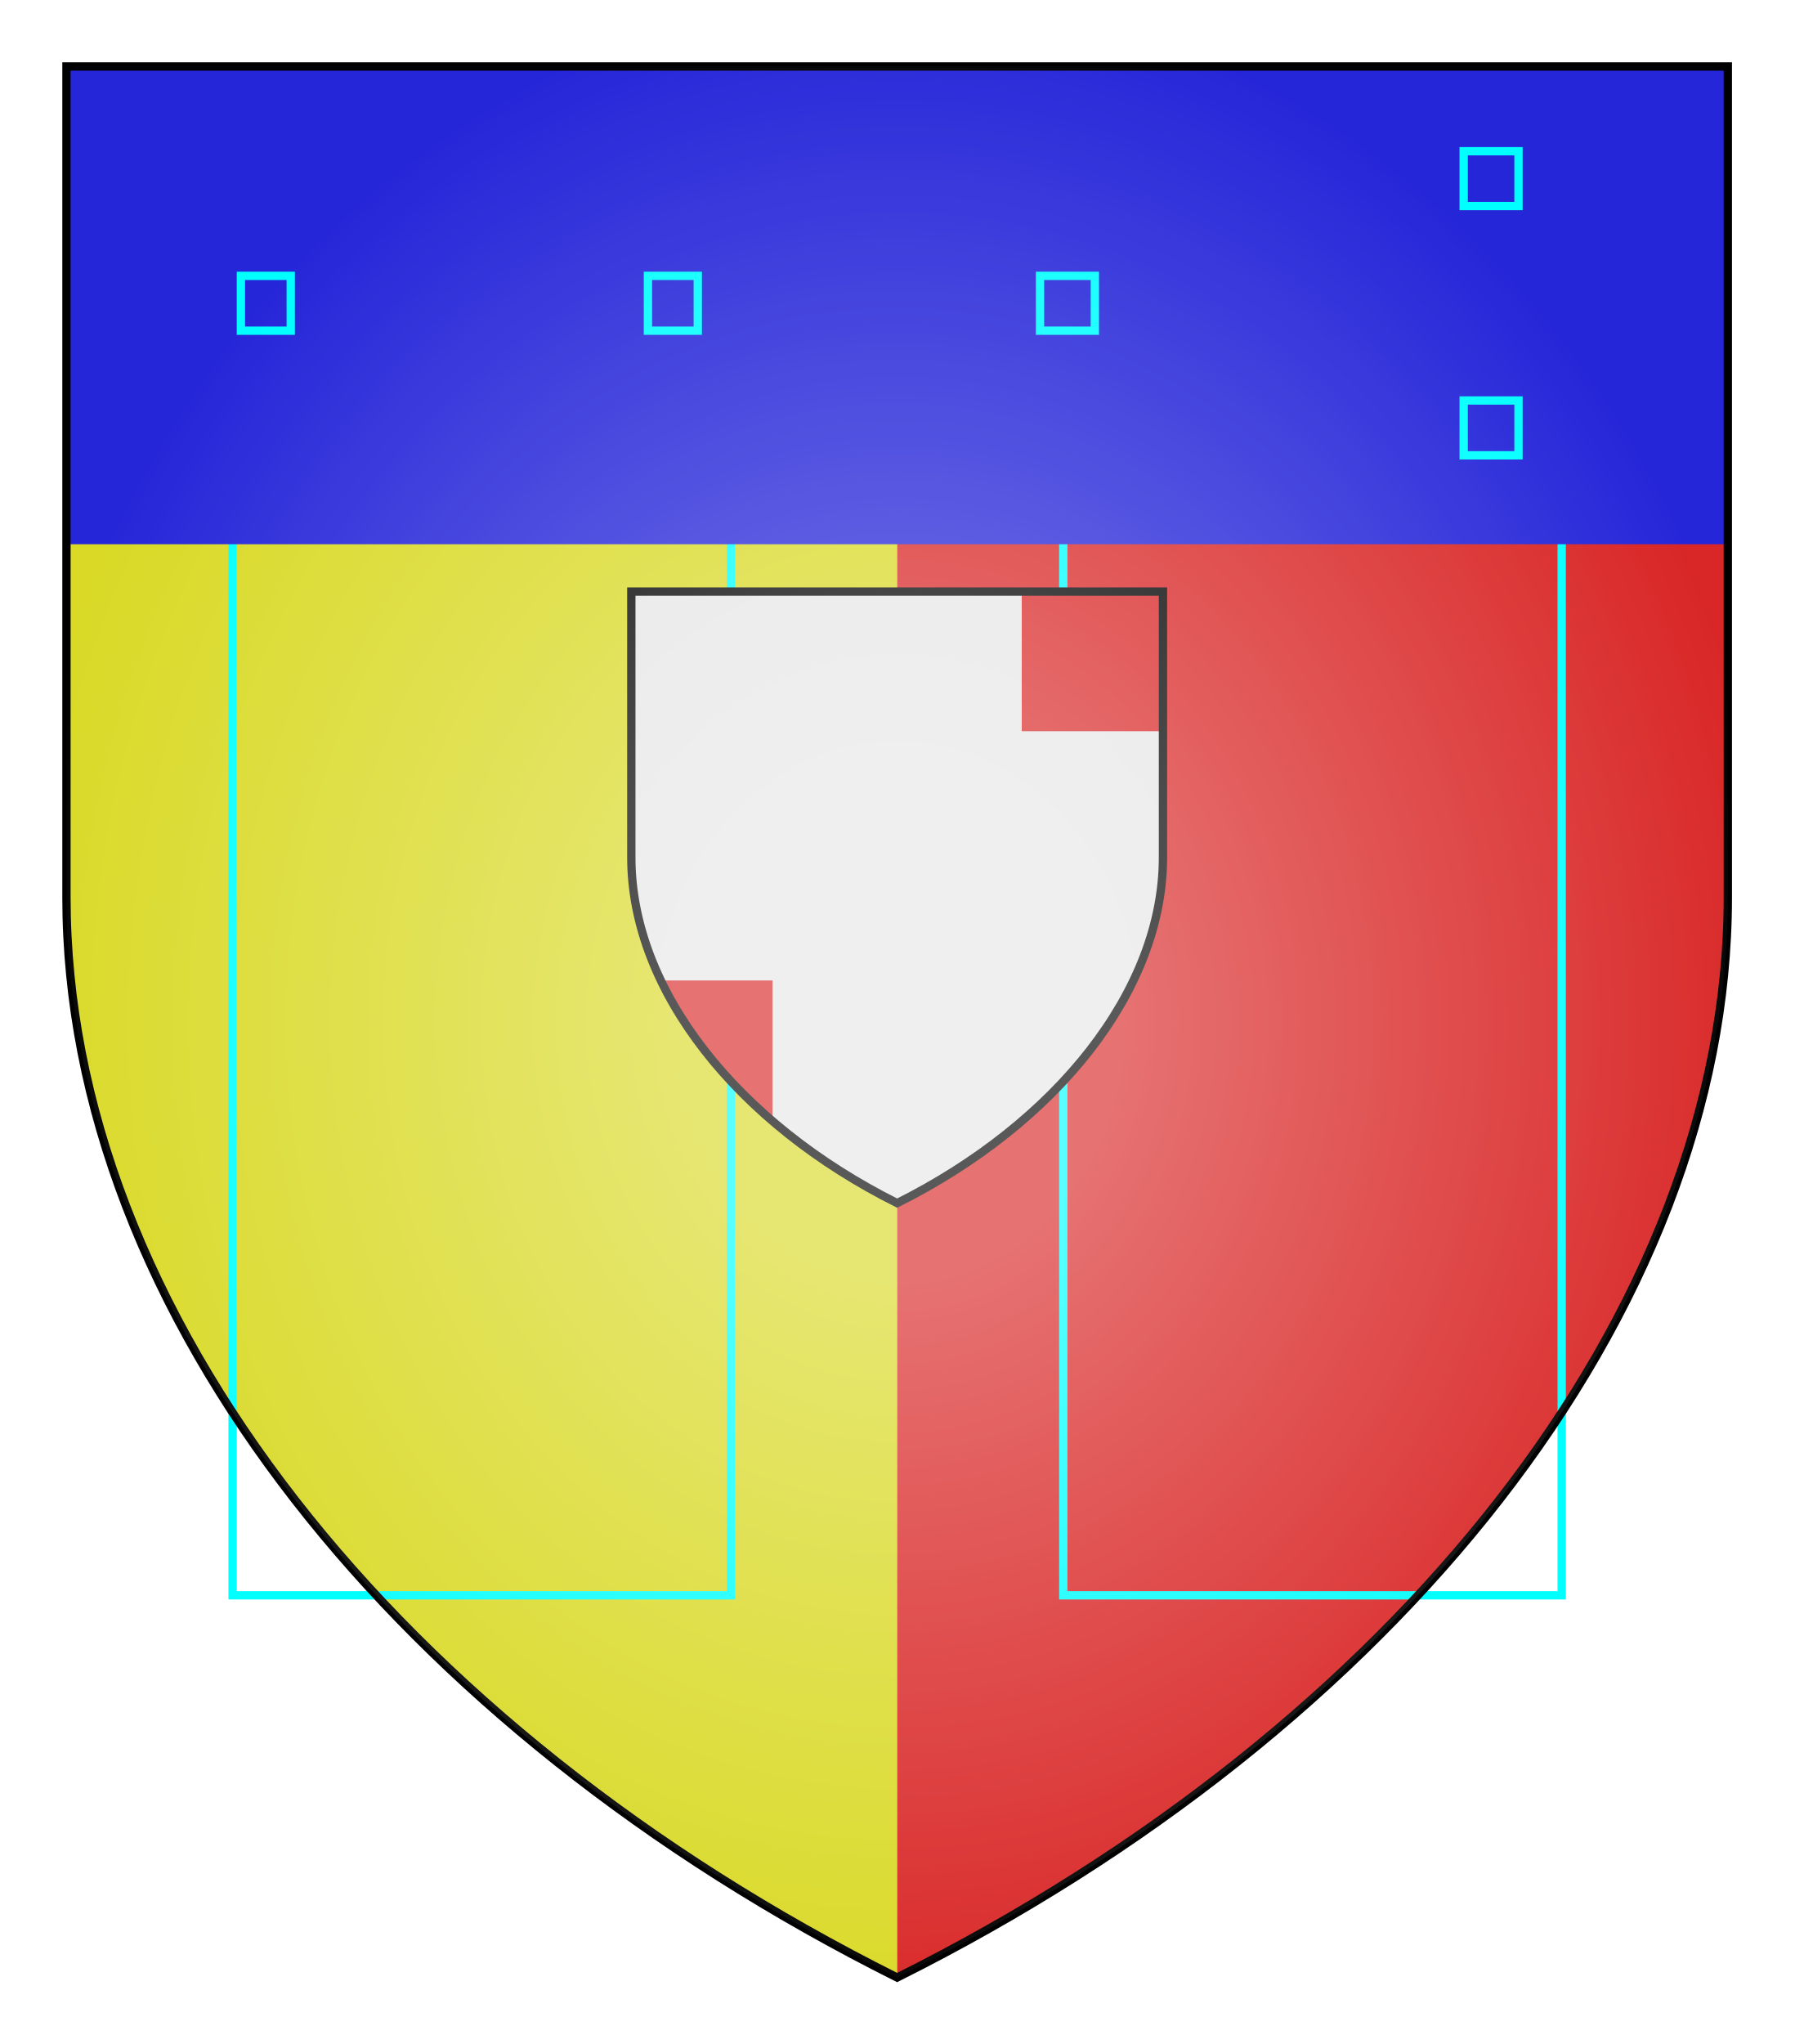
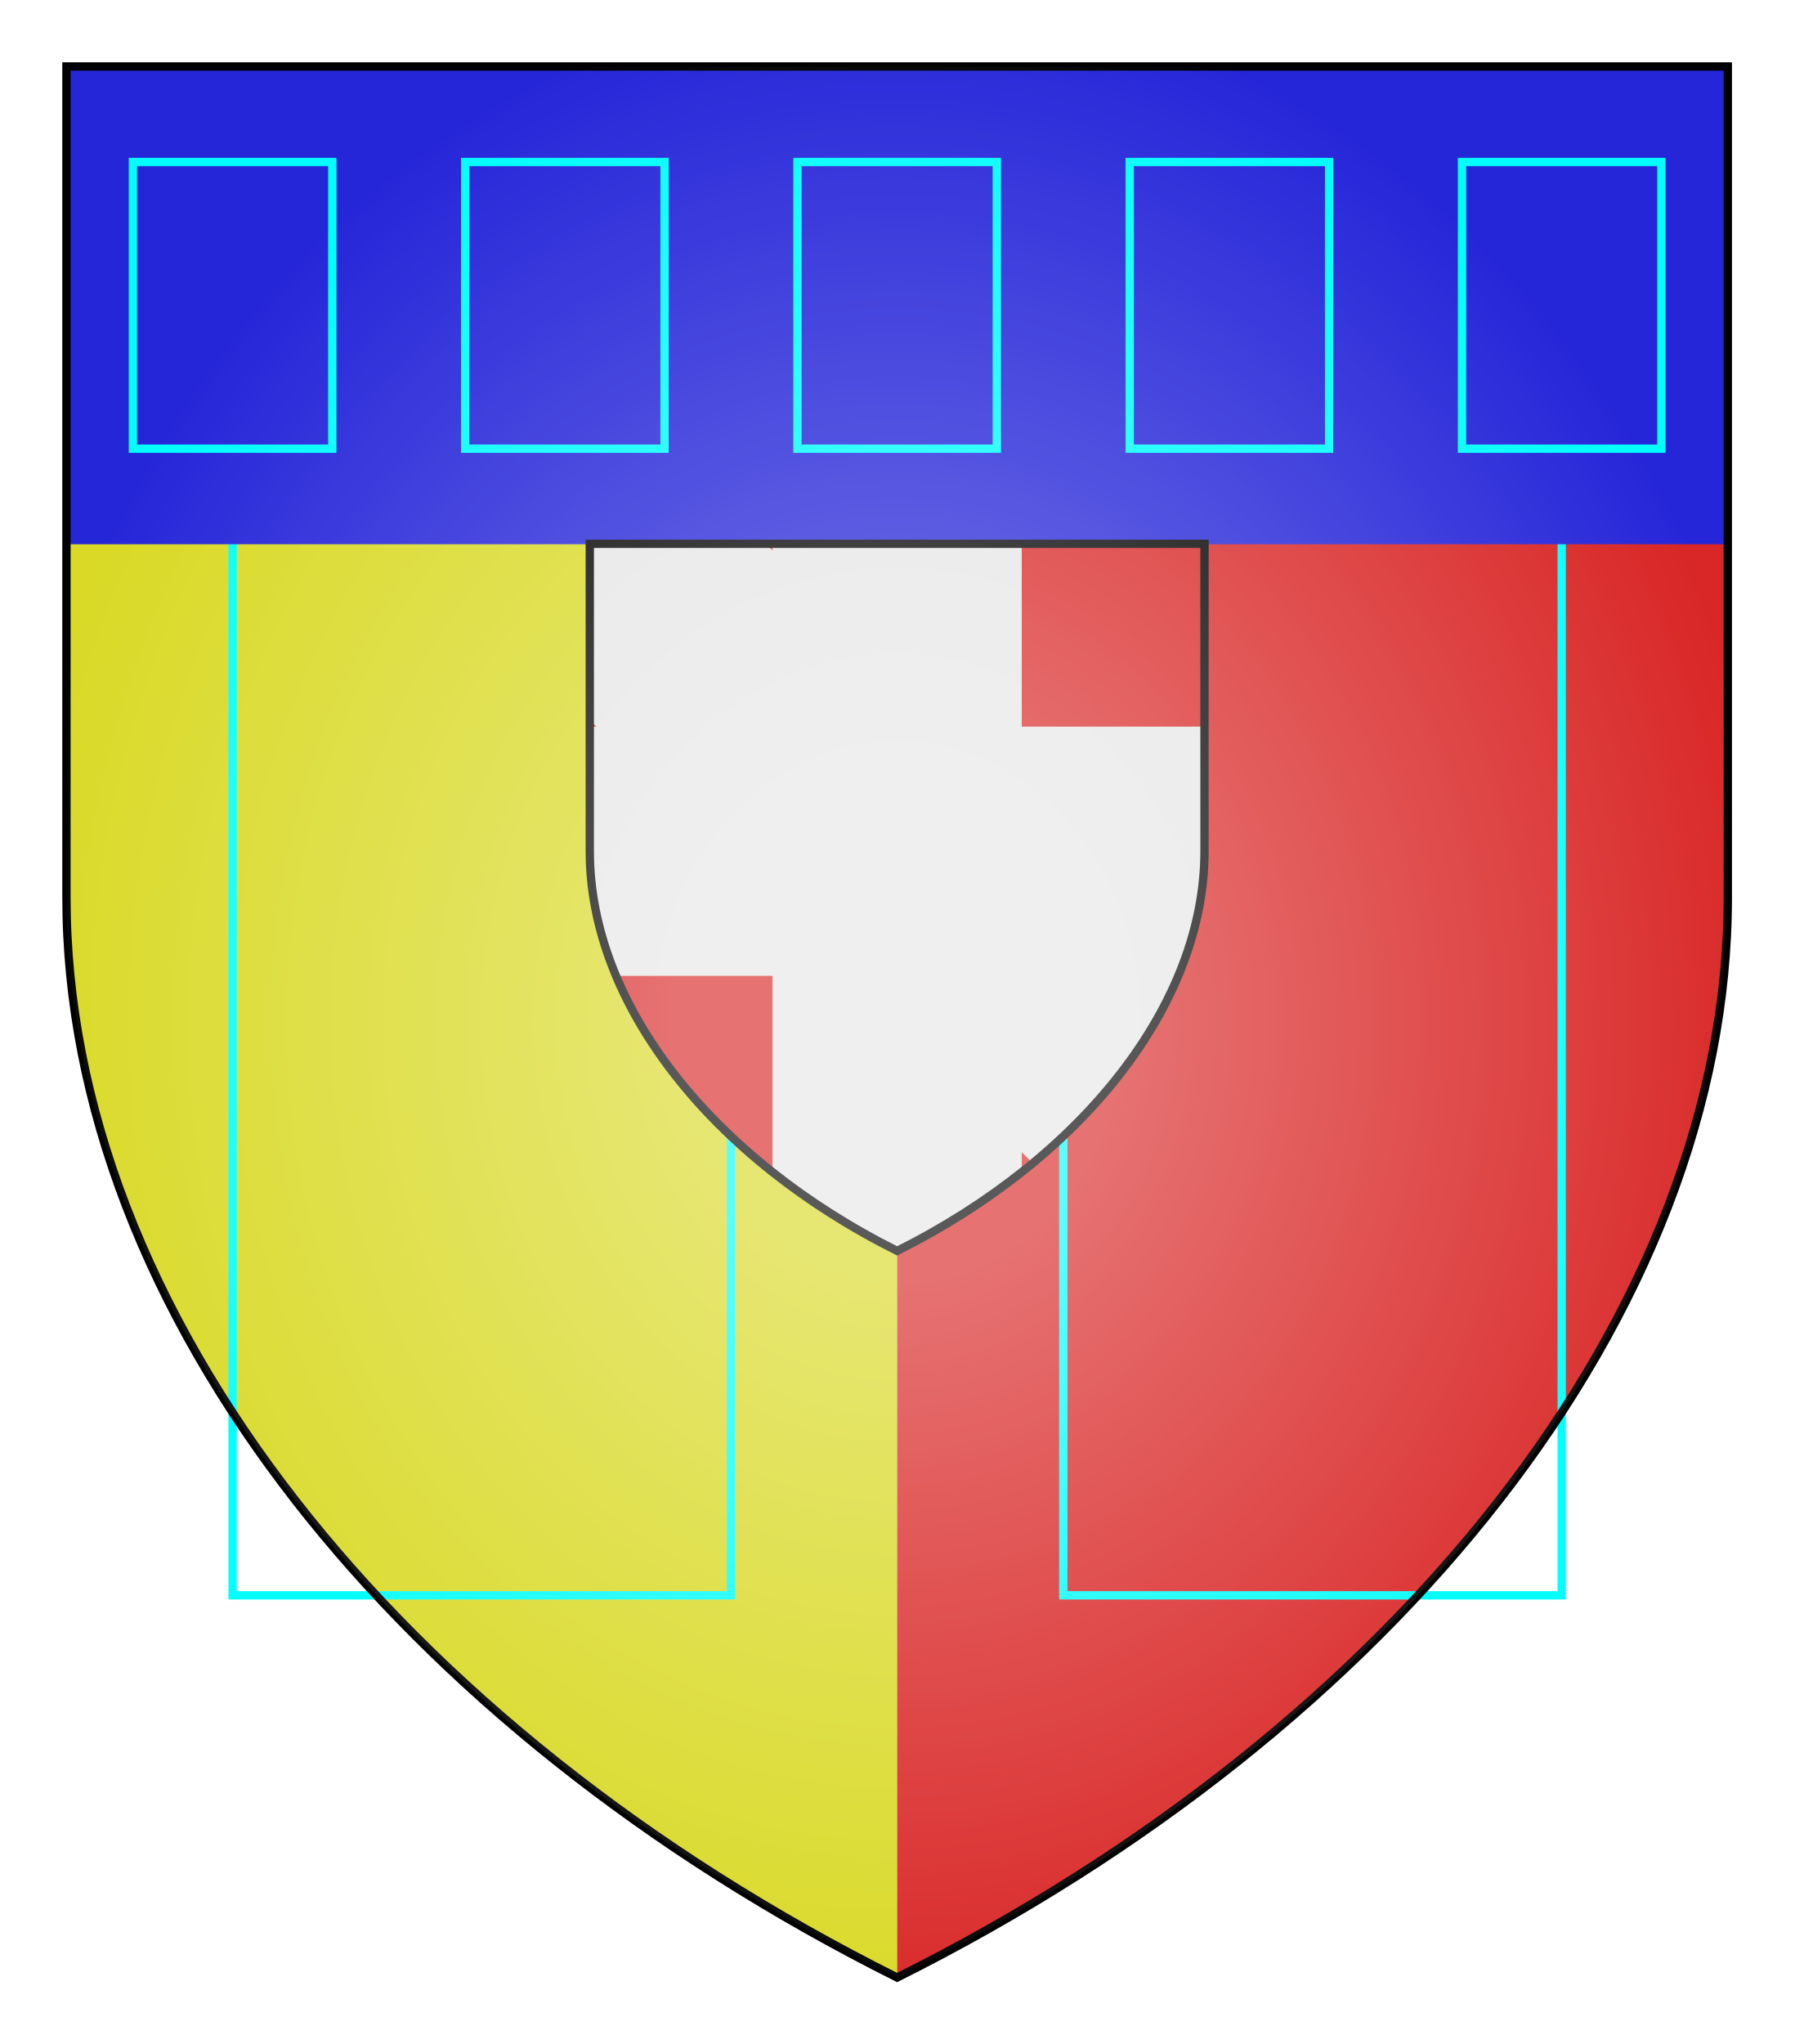
<svg xmlns="http://www.w3.org/2000/svg" height="246.0" width="216.0">
  <defs>
    <clipPath id="contour">
      <path d="M 8.0,8.0 L 208.0,8.0 L 208.0,108.0 C 208.0,158.0 168.0,208.0 108.0,238.0 C 48.0,208.0 8.0,158.0 8.0,108.0 L 8.0,8.0 Z" />
    </clipPath>
    <radialGradient id="lighting">
      <stop offset="25%" stop-color="white" stop-opacity="35%" />
      <stop offset="100%" stop-color="white" stop-opacity="0%" />
    </radialGradient>
  </defs>
  <g>
    <path d="M 8.0,8.0 L 8.0,108.0 C 8.0,158.0 48.0,208.0 108.0,238.0 L 108.0,8.0 L 8.0,8.0 Z" style="fill: rgb(217, 217, 38); stroke-width: 1px; stroke: none;" />
    <path d="M 28.0,54.0 L 88.0,54.0 L 88.0,192.0 L 28.0,192.0 L 28.0,54.0 Z" style="fill: none; stroke-width: 1px; stroke: rgb(0, 255, 255);" />
    <path d="M 108.0,8.0 L 108.0,238.0 C 168.0,208.0 208.0,158.0 208.0,108.0 L 208.0,8.0 L 108.0,8.0 Z" style="fill: rgb(217, 38, 38); stroke-width: 1px; stroke: none;" />
    <path d="M 128.0,54.0 L 188.0,54.0 L 188.0,192.0 L 128.0,192.0 L 128.0,54.0 Z" style="fill: none; stroke-width: 1px; stroke: rgb(0, 255, 255);" />
    <path d="M 8.0,8.0 L 8.0,65.5 L 208.0,65.5 L 208.0,8.0 L 8.0,8.0 Z" style="fill: rgb(38, 38, 217); stroke-width: 1px; stroke: none;" />
-     <path d="M 78.0,33.2 L 84.0,33.2 L 84.0,39.8 L 78.0,39.8 L 78.0,33.2 Z" style="fill: none; stroke-width: 1px; stroke: rgb(0, 255, 255);" />
-     <path d="M 29.0,33.2 L 35.0,33.2 L 35.0,39.8 L 29.0,39.8 L 29.0,33.2 Z" style="fill: none; stroke-width: 1px; stroke: rgb(0, 255, 255);" />
-     <path d="M 176.2,18.2 L 182.8,18.2 L 182.8,24.8 L 176.2,24.8 L 176.2,18.2 Z" style="fill: none; stroke-width: 1px; stroke: rgb(0, 255, 255);" />
-     <path d="M 176.2,48.2 L 182.8,48.2 L 182.8,54.8 L 176.2,54.8 L 176.2,48.2 Z" style="fill: none; stroke-width: 1px; stroke: rgb(0, 255, 255);" />
-     <path d="M 125.2,33.2 L 131.8,33.2 L 131.8,39.8 L 125.2,39.8 L 125.2,33.2 Z" style="fill: none; stroke-width: 1px; stroke: rgb(0, 255, 255);" />
-     <path d="M 76.0,71.2 L 140.0,71.2 L 140.0,103.2 C 140.0,119.2 127.2,135.2 108.0,144.8 C 88.8,135.2 76.0,119.2 76.0,103.2 L 76.0,71.2 Z" style="fill: rgb(217, 38, 38); stroke-width: 1px; stroke: none;" />
-     <path d="M 93.0,71.2 L 93.0,134.932 L 93.0,134.932 C 97.351,138.66 102.403,142.002 108.0,144.8 C 113.597,142.002 118.649,138.66 123.0,134.932 L 123.0,134.932 L 123.0,71.2 L 93.0,71.2 Z" style="fill: rgb(230, 230, 230); stroke-width: 1px; stroke: none;" />
-     <path d="M 76.0,88.0 L 76.0,103.2 C 76.0,108.198 77.249,113.197 79.552,118.0 L 136.448,118.0 C 138.751,113.197 140.0,108.198 140.0,103.2 L 140.0,88.0 L 76.0,88.0 Z" style="fill: rgb(230, 230, 230); stroke-width: 1px; stroke: none;" />
-     <path d="M 76.0,71.2 L 76.0,92.213 L 120.645,136.858 L 120.645,136.858 C 129.577,129.882 135.957,121.342 138.619,112.406 L 138.619,112.406 L 97.413,71.2 L 76.0,71.2 Z" style="fill: rgb(230, 230, 230); stroke-width: 1px; stroke: none;" />
-     <path d="M 76.0,71.2 L 140.0,71.2 L 140.0,103.2 C 140.0,119.2 127.2,135.2 108.0,144.8 C 88.8,135.2 76.0,119.2 76.0,103.2 L 76.0,71.2 Z" style="fill: none; stroke-width: 1px; stroke: rgb(0, 0, 0);" />
+     <path d="M 16.0,19.5 L 40.0,19.5 L 40.0,54.0 L 16.0,54.0 L 16.0,19.5 Z" style="fill: none; stroke-width: 1px; stroke: rgb(0, 255, 255);" />
+     <path d="M 56.0,19.5 L 80.0,19.5 L 80.0,54.0 L 56.0,54.0 L 56.0,19.5 Z" style="fill: none; stroke-width: 1px; stroke: rgb(0, 255, 255);" />
+     <path d="M 96.0,19.5 L 120.0,19.5 L 120.0,54.0 L 96.0,54.0 L 96.0,19.5 Z" style="fill: none; stroke-width: 1px; stroke: rgb(0, 255, 255);" />
+     <path d="M 136.0,19.5 L 160.0,19.5 L 160.0,54.0 L 136.0,54.0 L 136.0,19.5 Z" style="fill: none; stroke-width: 1px; stroke: rgb(0, 255, 255);" />
+     <path d="M 176.0,19.5 L 200.0,19.5 L 200.0,54.0 L 176.0,54.0 L 176.0,19.5 Z" style="fill: none; stroke-width: 1px; stroke: rgb(0, 255, 255);" />
+     <path d="M 71.0,65.45 L 145.0,65.45 L 145.0,102.45 C 145.0,120.95 130.2,139.45 108.0,150.55 C 85.8,139.45 71.0,120.95 71.0,102.45 L 71.0,65.45 Z" style="fill: rgb(217, 38, 38); stroke-width: 1px; stroke: none;" />
+     <path d="M 93.0,65.45 L 93.0,141.07 L 93.0,141.07 C 97.473,144.608 102.51,147.805 108.0,150.55 C 113.49,147.805 118.527,144.608 123.0,141.07 L 123.0,141.07 L 123.0,65.45 L 93.0,65.45 Z" style="fill: rgb(230, 230, 230); stroke-width: 1px; stroke: none;" />
+     <path d="M 71.0,87.45 L 71.0,102.45 C 71.0,107.5 72.103,112.55 74.158,117.45 L 141.842,117.45 C 143.897,112.55 145.0,107.5 145.0,102.45 L 145.0,87.45 L 71.0,87.45 Z" style="fill: rgb(230, 230, 230); stroke-width: 1px; stroke: none;" />
+     <path d="M 71.0,65.45 L 71.0,86.663 L 124.33,139.994 L 124.33,139.994 C 132.902,132.903 139.247,124.538 142.514,115.751 L 142.514,115.751 L 92.213,65.45 L 71.0,65.45 Z" style="fill: rgb(230, 230, 230); stroke-width: 1px; stroke: none;" />
+     <path d="M 71.0,65.45 L 145.0,65.45 L 145.0,102.45 C 145.0,120.95 130.2,139.45 108.0,150.55 C 85.8,139.45 71.0,120.95 71.0,102.45 L 71.0,65.45 Z" style="fill: none; stroke-width: 1px; stroke: rgb(0, 0, 0);" />
    <path d="M 8.0,8.0 L 208.0,8.0 L 208.0,108.0 C 208.0,158.0 168.0,208.0 108.0,238.0 C 48.0,208.0 8.0,158.0 8.0,108.0 L 8.0,8.0 Z" style="fill: none; stroke-width: 1px; stroke: rgb(0, 0, 0);" />
  </g>
  <rect clip-path="url(#contour)" fill="url(#lighting)" height="246.0" width="216.0" x="0.0" y="0.0" />
</svg>
